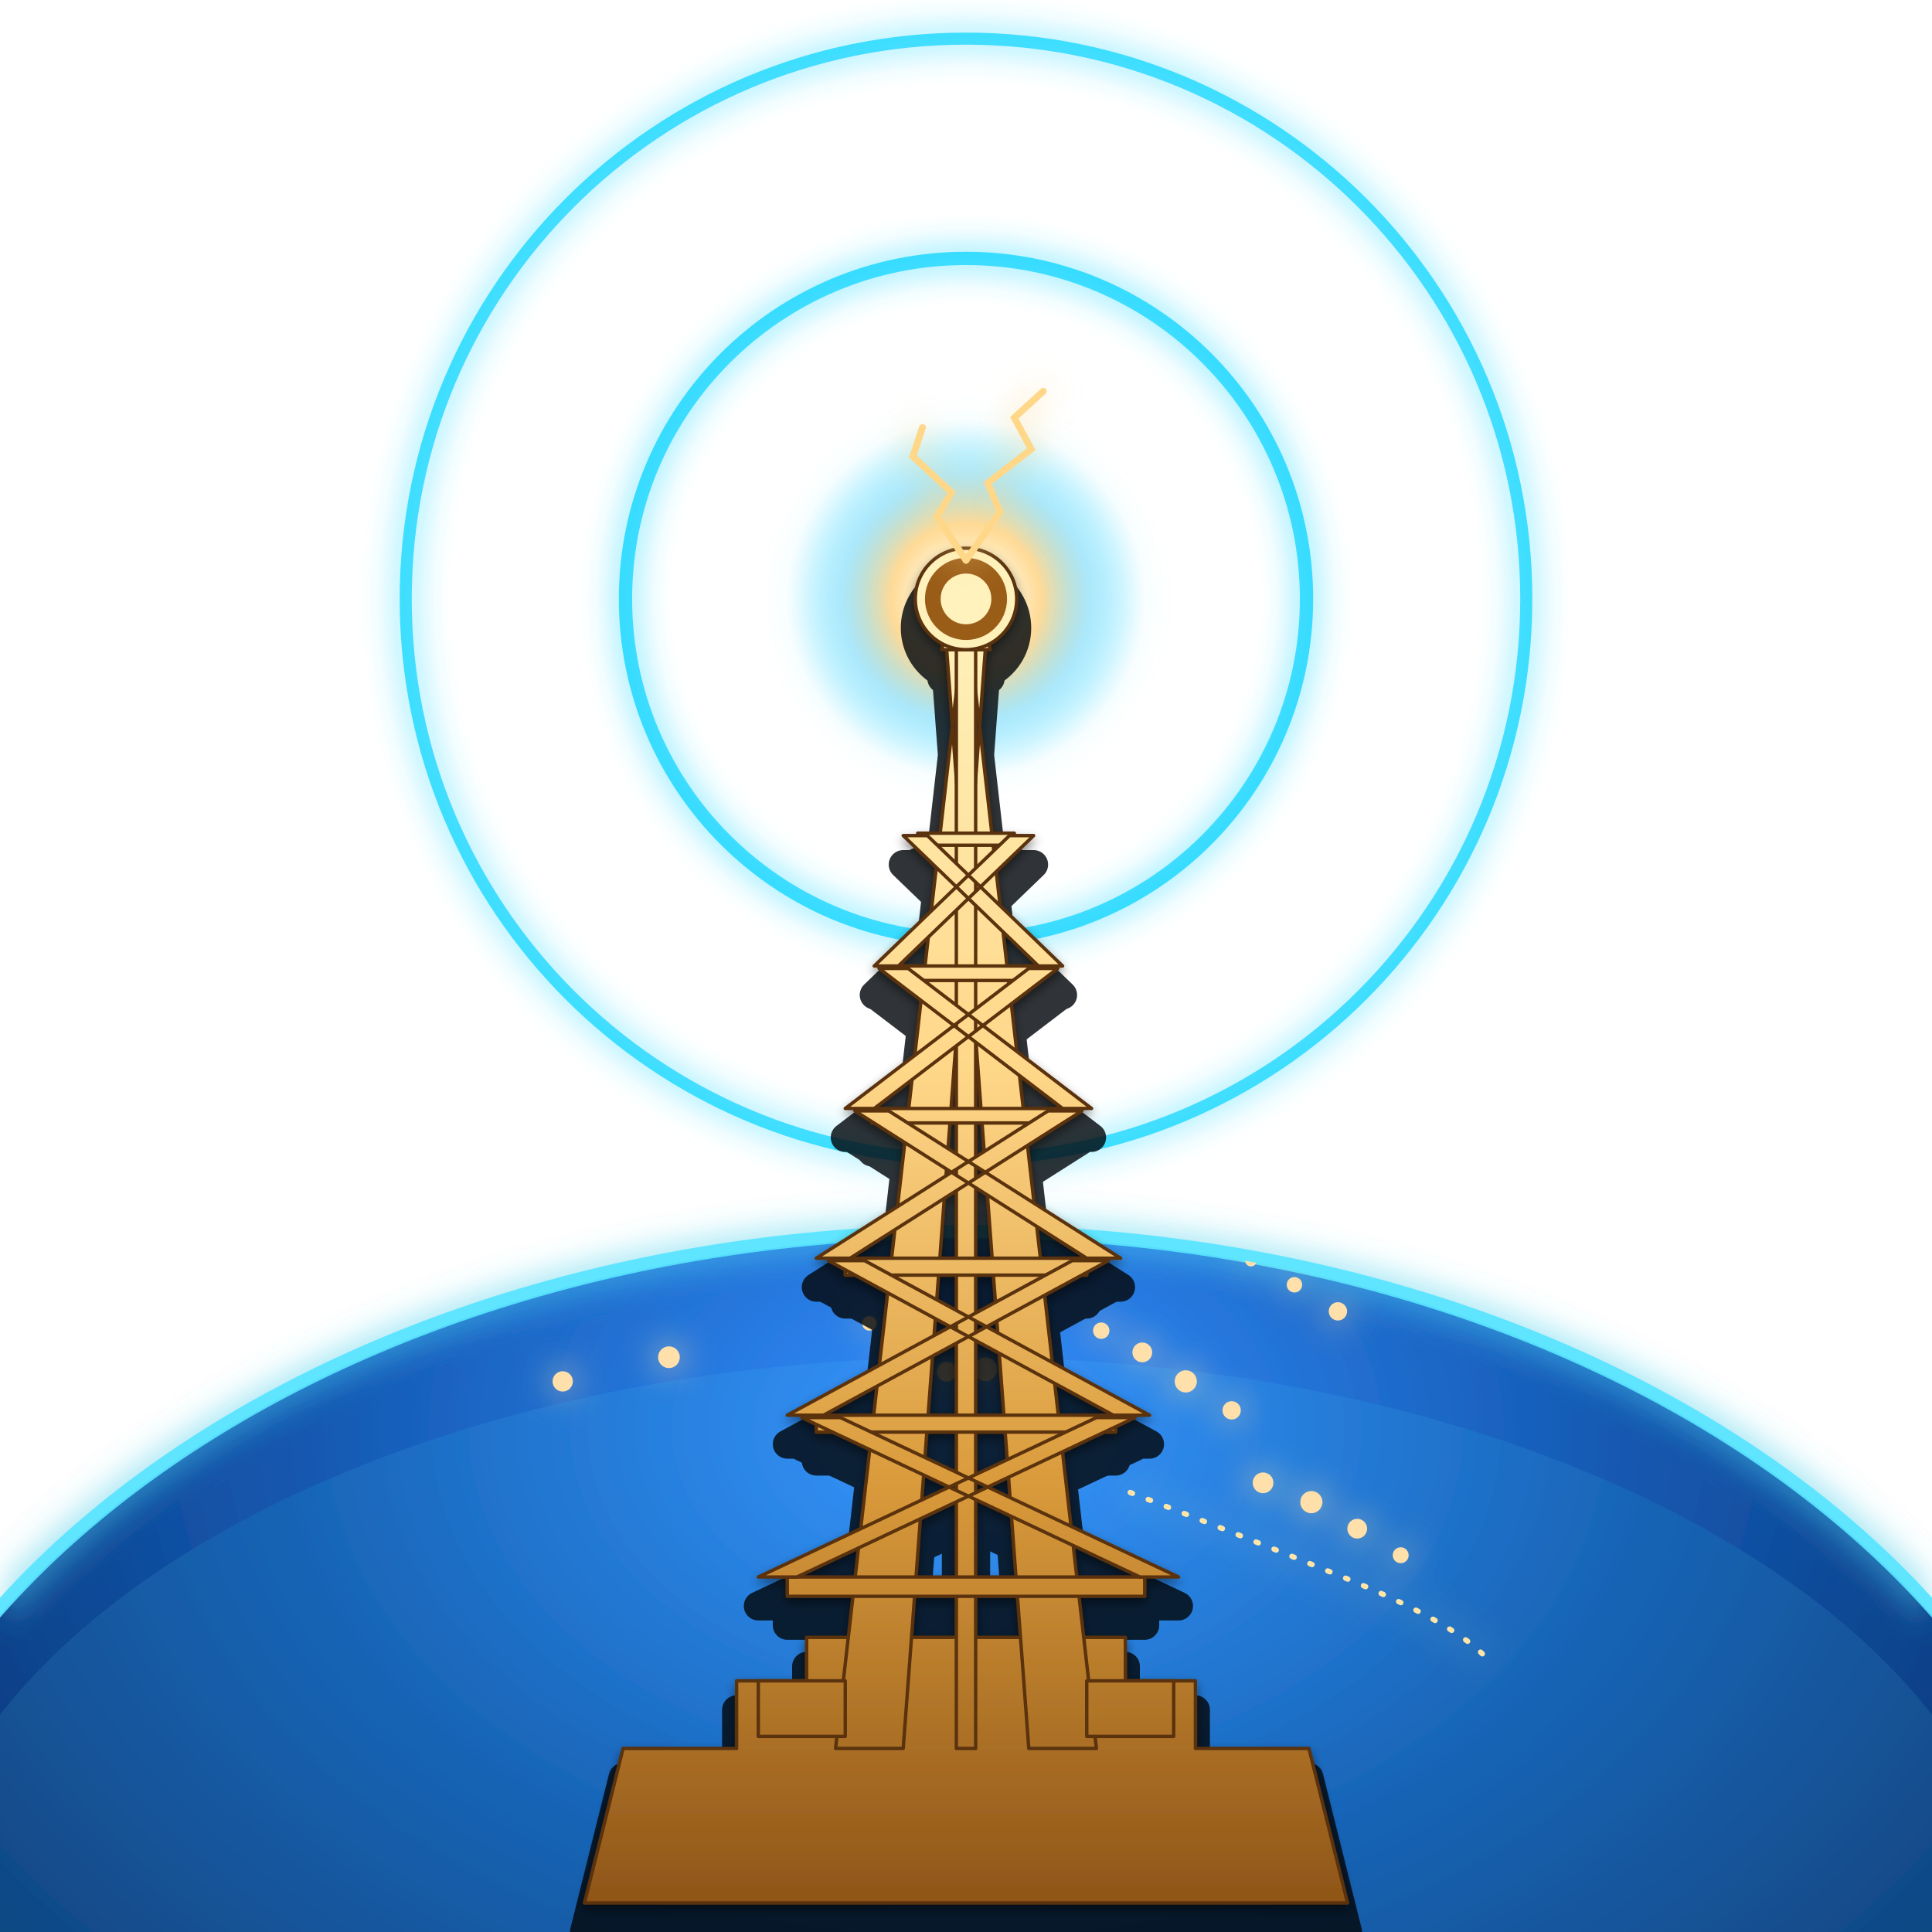
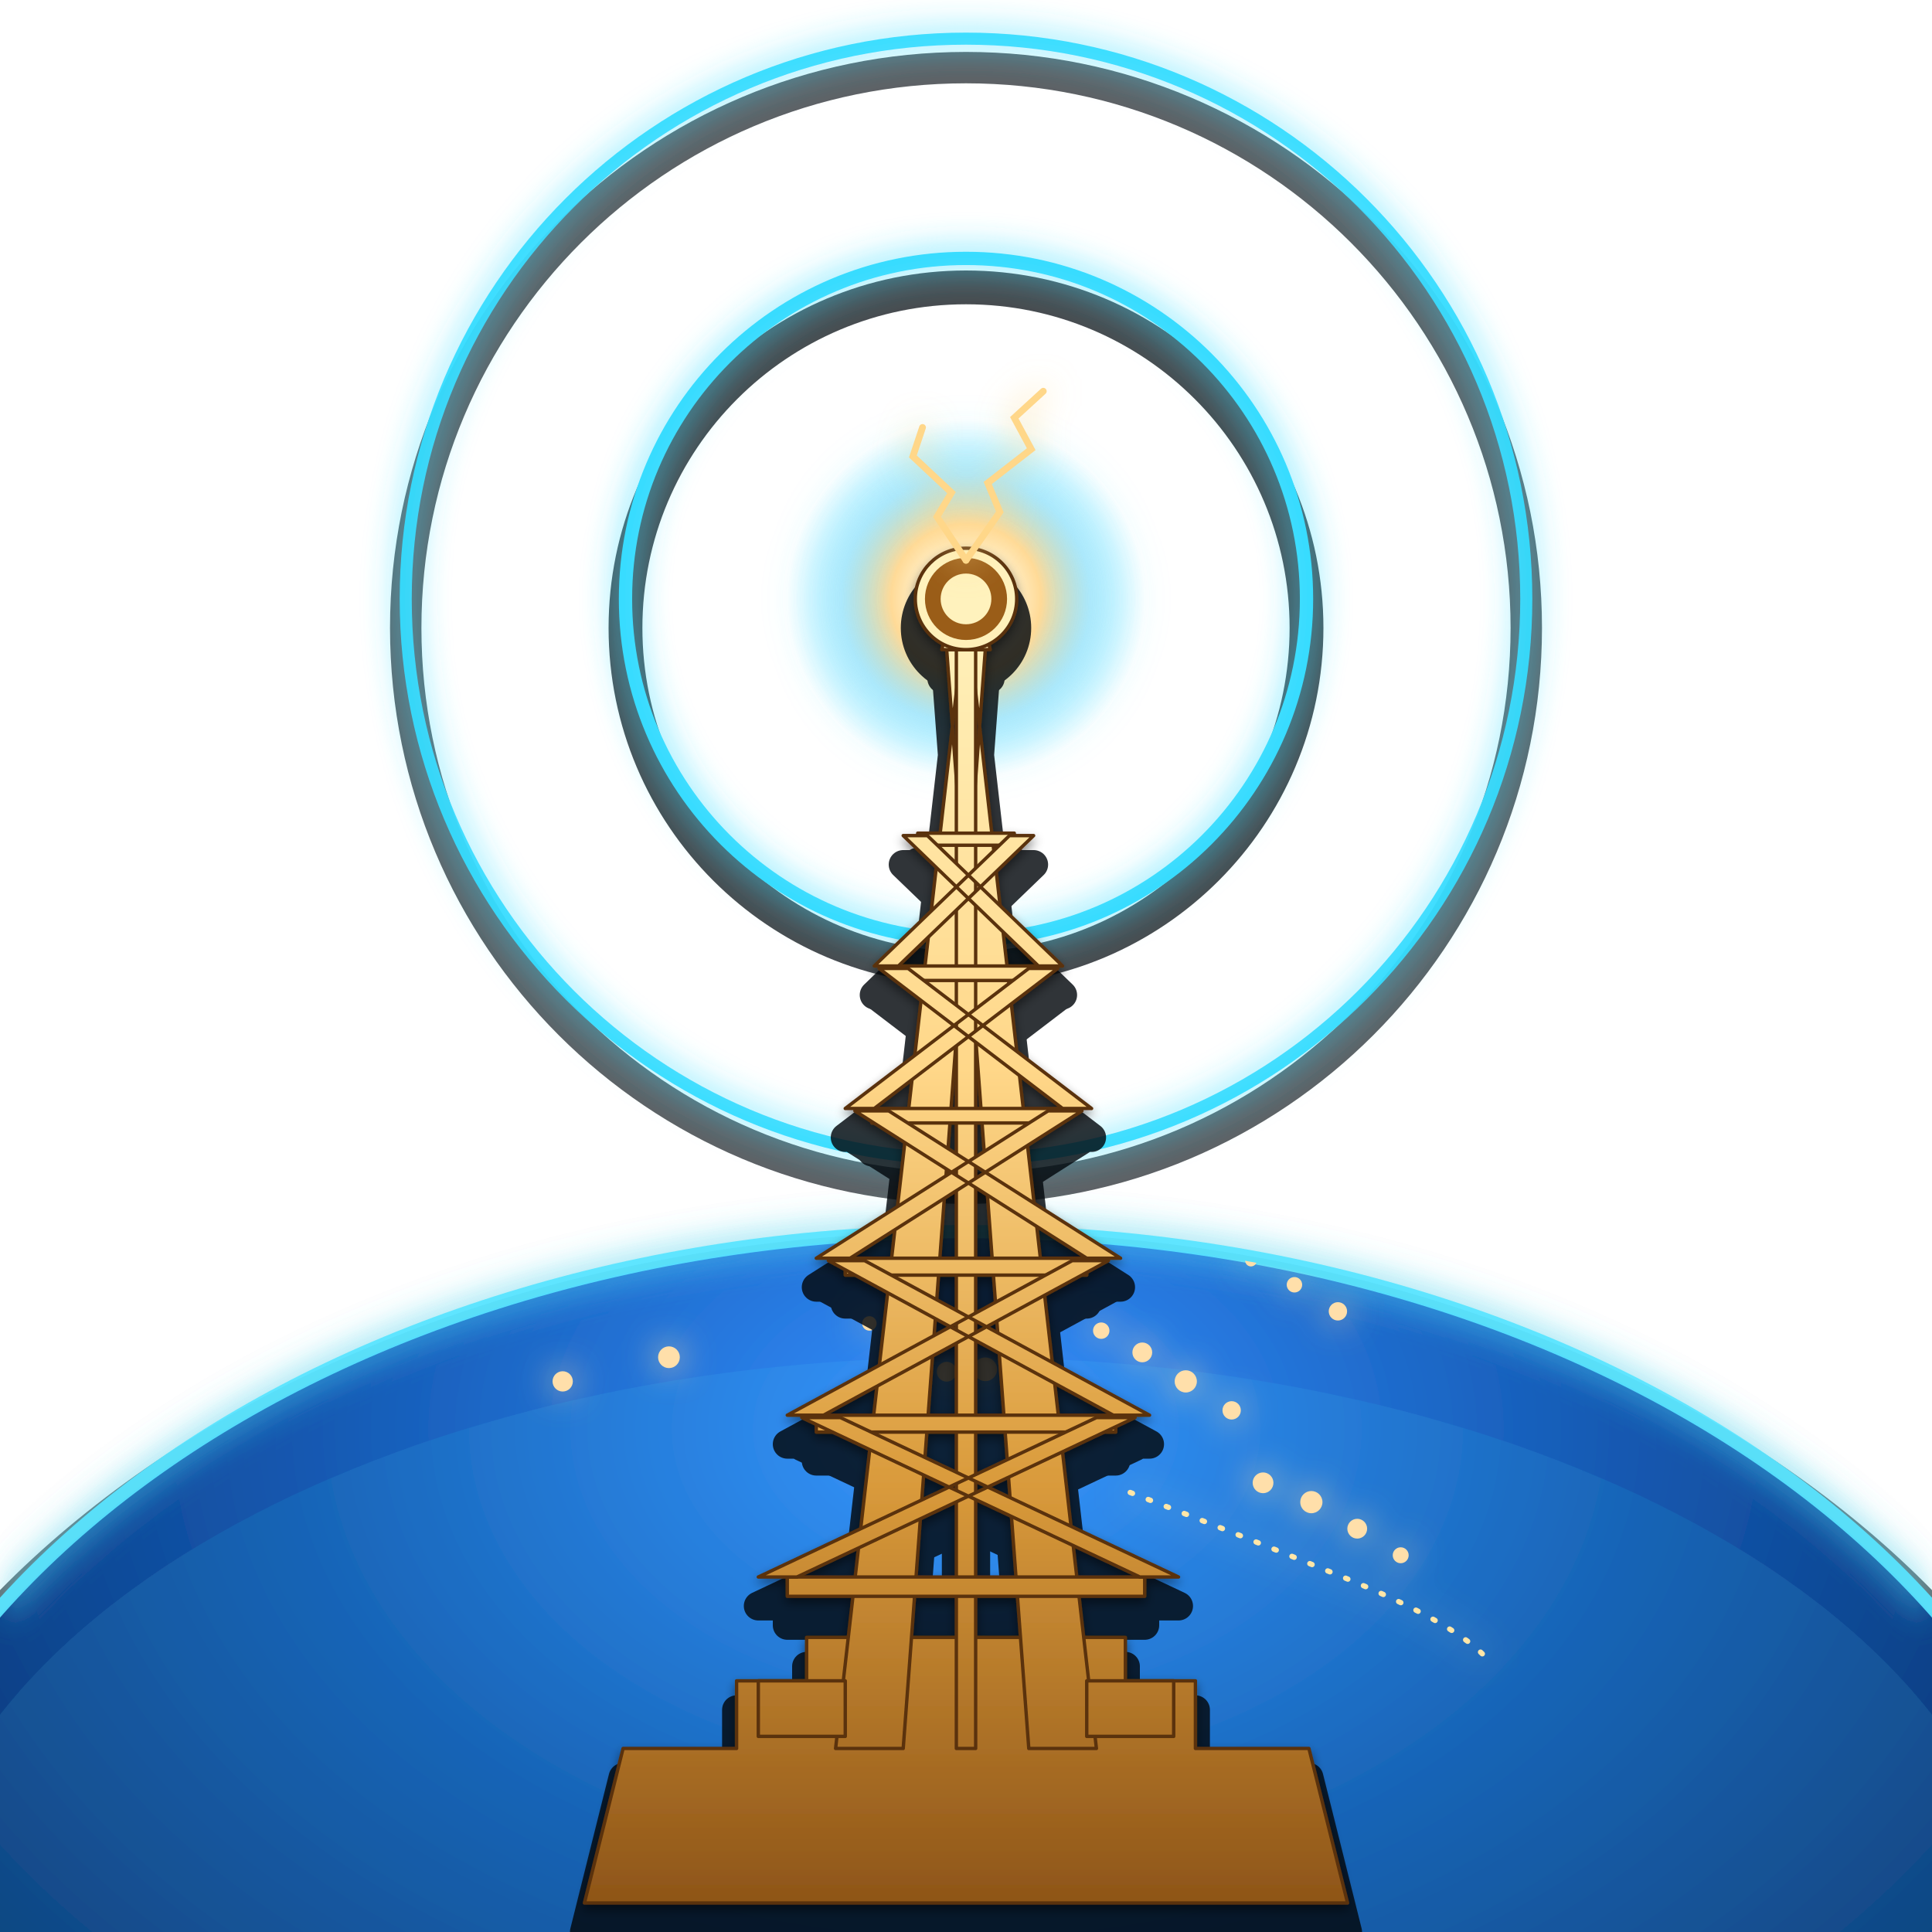
<svg xmlns="http://www.w3.org/2000/svg" viewBox="0 0 800 800" width="800" height="800" role="img" aria-label="FieldOps Atlas logo">
  <defs>
    <radialGradient id="bg" cx="50%" cy="48%" r="70%">
      <stop offset="0%" stop-color="#12385d" />
      <stop offset="48%" stop-color="#06172d" />
      <stop offset="100%" stop-color="#01050b" />
    </radialGradient>
    <radialGradient id="ring" cx="50%" cy="50%" r="50%">
      <stop offset="0%" stop-color="#c8fdff" />
      <stop offset="100%" stop-color="#39dcff" />
    </radialGradient>
    <radialGradient id="earth" cx="50%" cy="12%" r="94%">
      <stop offset="0%" stop-color="#348fff" />
      <stop offset="30%" stop-color="#1459b2" />
      <stop offset="62%" stop-color="#082f68" />
      <stop offset="100%" stop-color="#041225" />
    </radialGradient>
    <radialGradient id="flare" cx="50%" cy="50%" r="50%">
      <stop offset="0%" stop-color="#ffffff" />
      <stop offset="20%" stop-color="#fff8d8" />
      <stop offset="42%" stop-color="#ffd17d" />
      <stop offset="70%" stop-color="#61d8ff" stop-opacity=".46" />
      <stop offset="100%" stop-color="#39dcff" stop-opacity="0" />
    </radialGradient>
    <linearGradient id="towerGold" x1="400" y1="248" x2="400" y2="788" gradientUnits="userSpaceOnUse">
      <stop offset="0%" stop-color="#fff2bd" />
      <stop offset="36%" stop-color="#ffd789" />
      <stop offset="68%" stop-color="#d99a3b" />
      <stop offset="100%" stop-color="#8e5518" />
    </linearGradient>
    <filter id="glow" x="-55%" y="-55%" width="210%" height="210%">
      <feGaussianBlur stdDeviation="7" result="b" />
      <feMerge>
        <feMergeNode in="b" />
        <feMergeNode in="SourceGraphic" />
      </feMerge>
    </filter>
    <filter id="blackShadow" x="-45%" y="-45%" width="190%" height="205%">
      <feDropShadow dx="0" dy="8" stdDeviation="5" flood-color="#000000" flood-opacity=".55" />
      <feDropShadow dx="0" dy="2" stdDeviation="2" flood-color="#000000" flood-opacity=".48" />
    </filter>
    <filter id="softBlackShadow" x="-35%" y="-35%" width="170%" height="170%">
      <feDropShadow dx="0" dy="7" stdDeviation="8" flood-color="#000000" flood-opacity=".32" />
    </filter>
    <clipPath id="earthClip">
      <ellipse cx="400" cy="842" rx="470" ry="330" />
    </clipPath>
  </defs>
  <rect width="800" height="800" fill="none" />
+   <g fill="none" stroke="#02070c" stroke-linecap="round" opacity=".72" transform="translate(0 12)">
+     <circle cx="400" cy="248" r="141" stroke-width="14" />
+     <circle cx="400" cy="248" r="232" stroke-width="13" opacity=".88" />
+   </g>
  <g fill="none" stroke="url(#ring)" stroke-linecap="round" filter="url(#glow)">
    <circle cx="400" cy="248" r="141" stroke-width="5.5" />
    <circle cx="400" cy="248" r="232" stroke-width="5" opacity=".94" />
+   </g>
+   <g opacity=".72" transform="translate(0 16)">
+     <ellipse cx="400" cy="842" rx="478" ry="338" fill="#02070c" />
+     <ellipse cx="400" cy="812" rx="444" ry="256" fill="#02070c" opacity=".70" />
+     <ellipse cx="400" cy="842" rx="480" ry="340" fill="none" stroke="#02070c" stroke-width="16" opacity=".82" />
  </g>
  <g filter="url(#softBlackShadow)">
    <ellipse cx="400" cy="842" rx="470" ry="330" fill="url(#earth)" />
    <ellipse cx="400" cy="812" rx="438" ry="250" fill="#43dfff" opacity=".10" />
    <ellipse cx="400" cy="842" rx="472" ry="332" fill="none" stroke="#58e4ff" stroke-width="5.5" opacity=".95" filter="url(#glow)" />
  </g>
  <g clip-path="url(#earthClip)" fill="#ffdfaa" filter="url(#glow)">
    <circle cx="233" cy="572" r="4.2" />
    <circle cx="277" cy="562" r="4.5" />
    <circle cx="360" cy="548" r="3" />
    <circle cx="376" cy="559" r="4.7" />
    <circle cx="392" cy="568" r="4.1" />
    <circle cx="408" cy="567" r="4.9" />
    <circle cx="424" cy="559" r="3.8" />
    <circle cx="456" cy="551" r="3.4" />
    <circle cx="473" cy="560" r="4.1" />
    <circle cx="491" cy="572" r="4.6" />
    <circle cx="510" cy="584" r="3.8" />
    <circle cx="523" cy="614" r="4.3" />
    <circle cx="543" cy="622" r="4.6" />
    <circle cx="562" cy="633" r="4.1" />
    <circle cx="580" cy="644" r="3.3" />
    <circle cx="518" cy="522" r="2.4" />
    <circle cx="536" cy="532" r="3.2" />
    <circle cx="554" cy="543" r="3.8" />
    <path d="M468 618 Q512 635 556 653 T614 685" fill="none" stroke="#ffe6a8" stroke-width="2.2" stroke-dasharray="1 7" stroke-linecap="round" />
  </g>
  <circle cx="400" cy="248" r="74" fill="url(#flare)" filter="url(#glow)" opacity=".80" />
  <g fill="#02070c" stroke="#02070c" stroke-width="12" stroke-linejoin="round" stroke-linecap="round" opacity=".82" transform="translate(0 12)">
    <path d="M242 788h316l-16-64h-47v-28h-29v-18H334v18h-29v28h-47z" />
    <path d="M346 724h28l34-455h-10zM454 724h-28l-34-455h10z" />
    <rect x="396" y="269" width="8" height="455" />
    <polygon points="390,269 410,269 407,255 393,255" />
    <circle cx="400" cy="248" r="21" />
    <rect x="326" y="653" width="148" height="8" />
    <rect x="338" y="586" width="124" height="7" />
    <rect x="350" y="521" width="100" height="7" />
    <rect x="361" y="459" width="78" height="6" />
    <rect x="371" y="400" width="58" height="6" />
    <rect x="380" y="345" width="40" height="5" />
    <path d="M330 653 470 587h-16L314 653zM472 653 332 587h16L488 653zM341 586 459 522h-15L326 586zM461 586 343 522h15L476 586z" />
    <path d="M352 521 448 460h-14L338 521zM450 521 354 460h14L464 521zM362 459 438 401h-12L350 459zM440 459 364 401h12L452 459z" />
    <path d="M372 400 428 346h-10L362 400zM430 400 374 346h10L440 400z" />
    <rect x="314" y="696" width="36" height="23" />
    <rect x="450" y="696" width="36" height="23" />
  </g>
  <g filter="url(#blackShadow)">
    <g fill="url(#towerGold)" stroke="#5a310b" stroke-width="1.4" stroke-linejoin="round" stroke-linecap="round">
      <path d="M242 788h316l-16-64h-47v-28h-29v-18H334v18h-29v28h-47z" />
      <path d="M346 724h28l34-455h-10zM454 724h-28l-34-455h10z" />
      <rect x="396" y="269" width="8" height="455" />
      <polygon points="390,269 410,269 407,255 393,255" />
      <circle cx="400" cy="248" r="21" />
      <rect x="326" y="653" width="148" height="8" />
      <rect x="338" y="586" width="124" height="7" />
      <rect x="350" y="521" width="100" height="7" />
      <rect x="361" y="459" width="78" height="6" />
      <rect x="371" y="400" width="58" height="6" />
      <rect x="380" y="345" width="40" height="5" />
      <path d="M330 653 470 587h-16L314 653zM472 653 332 587h16L488 653zM341 586 459 522h-15L326 586zM461 586 343 522h15L476 586z" />
      <path d="M352 521 448 460h-14L338 521zM450 521 354 460h14L464 521zM362 459 438 401h-12L350 459zM440 459 364 401h12L452 459z" />
      <path d="M372 400 428 346h-10L362 400zM430 400 374 346h10L440 400z" />
      <rect x="314" y="696" width="36" height="23" />
      <rect x="450" y="696" width="36" height="23" />
    </g>
  </g>
  <circle cx="400" cy="248" r="17" fill="#9a5d18" />
  <circle cx="400" cy="248" r="10.5" fill="#fff2bd" />
  <g stroke="#ffd789" fill="none" stroke-linecap="round" filter="url(#glow)">
    <path d="M400 232 388 214 394 204 378 189 382 177" stroke-width="2.8" />
    <path d="M400 232 414 212 409 200 427 186 420 173 432 162" stroke-width="2.8" />
  </g>
</svg>
